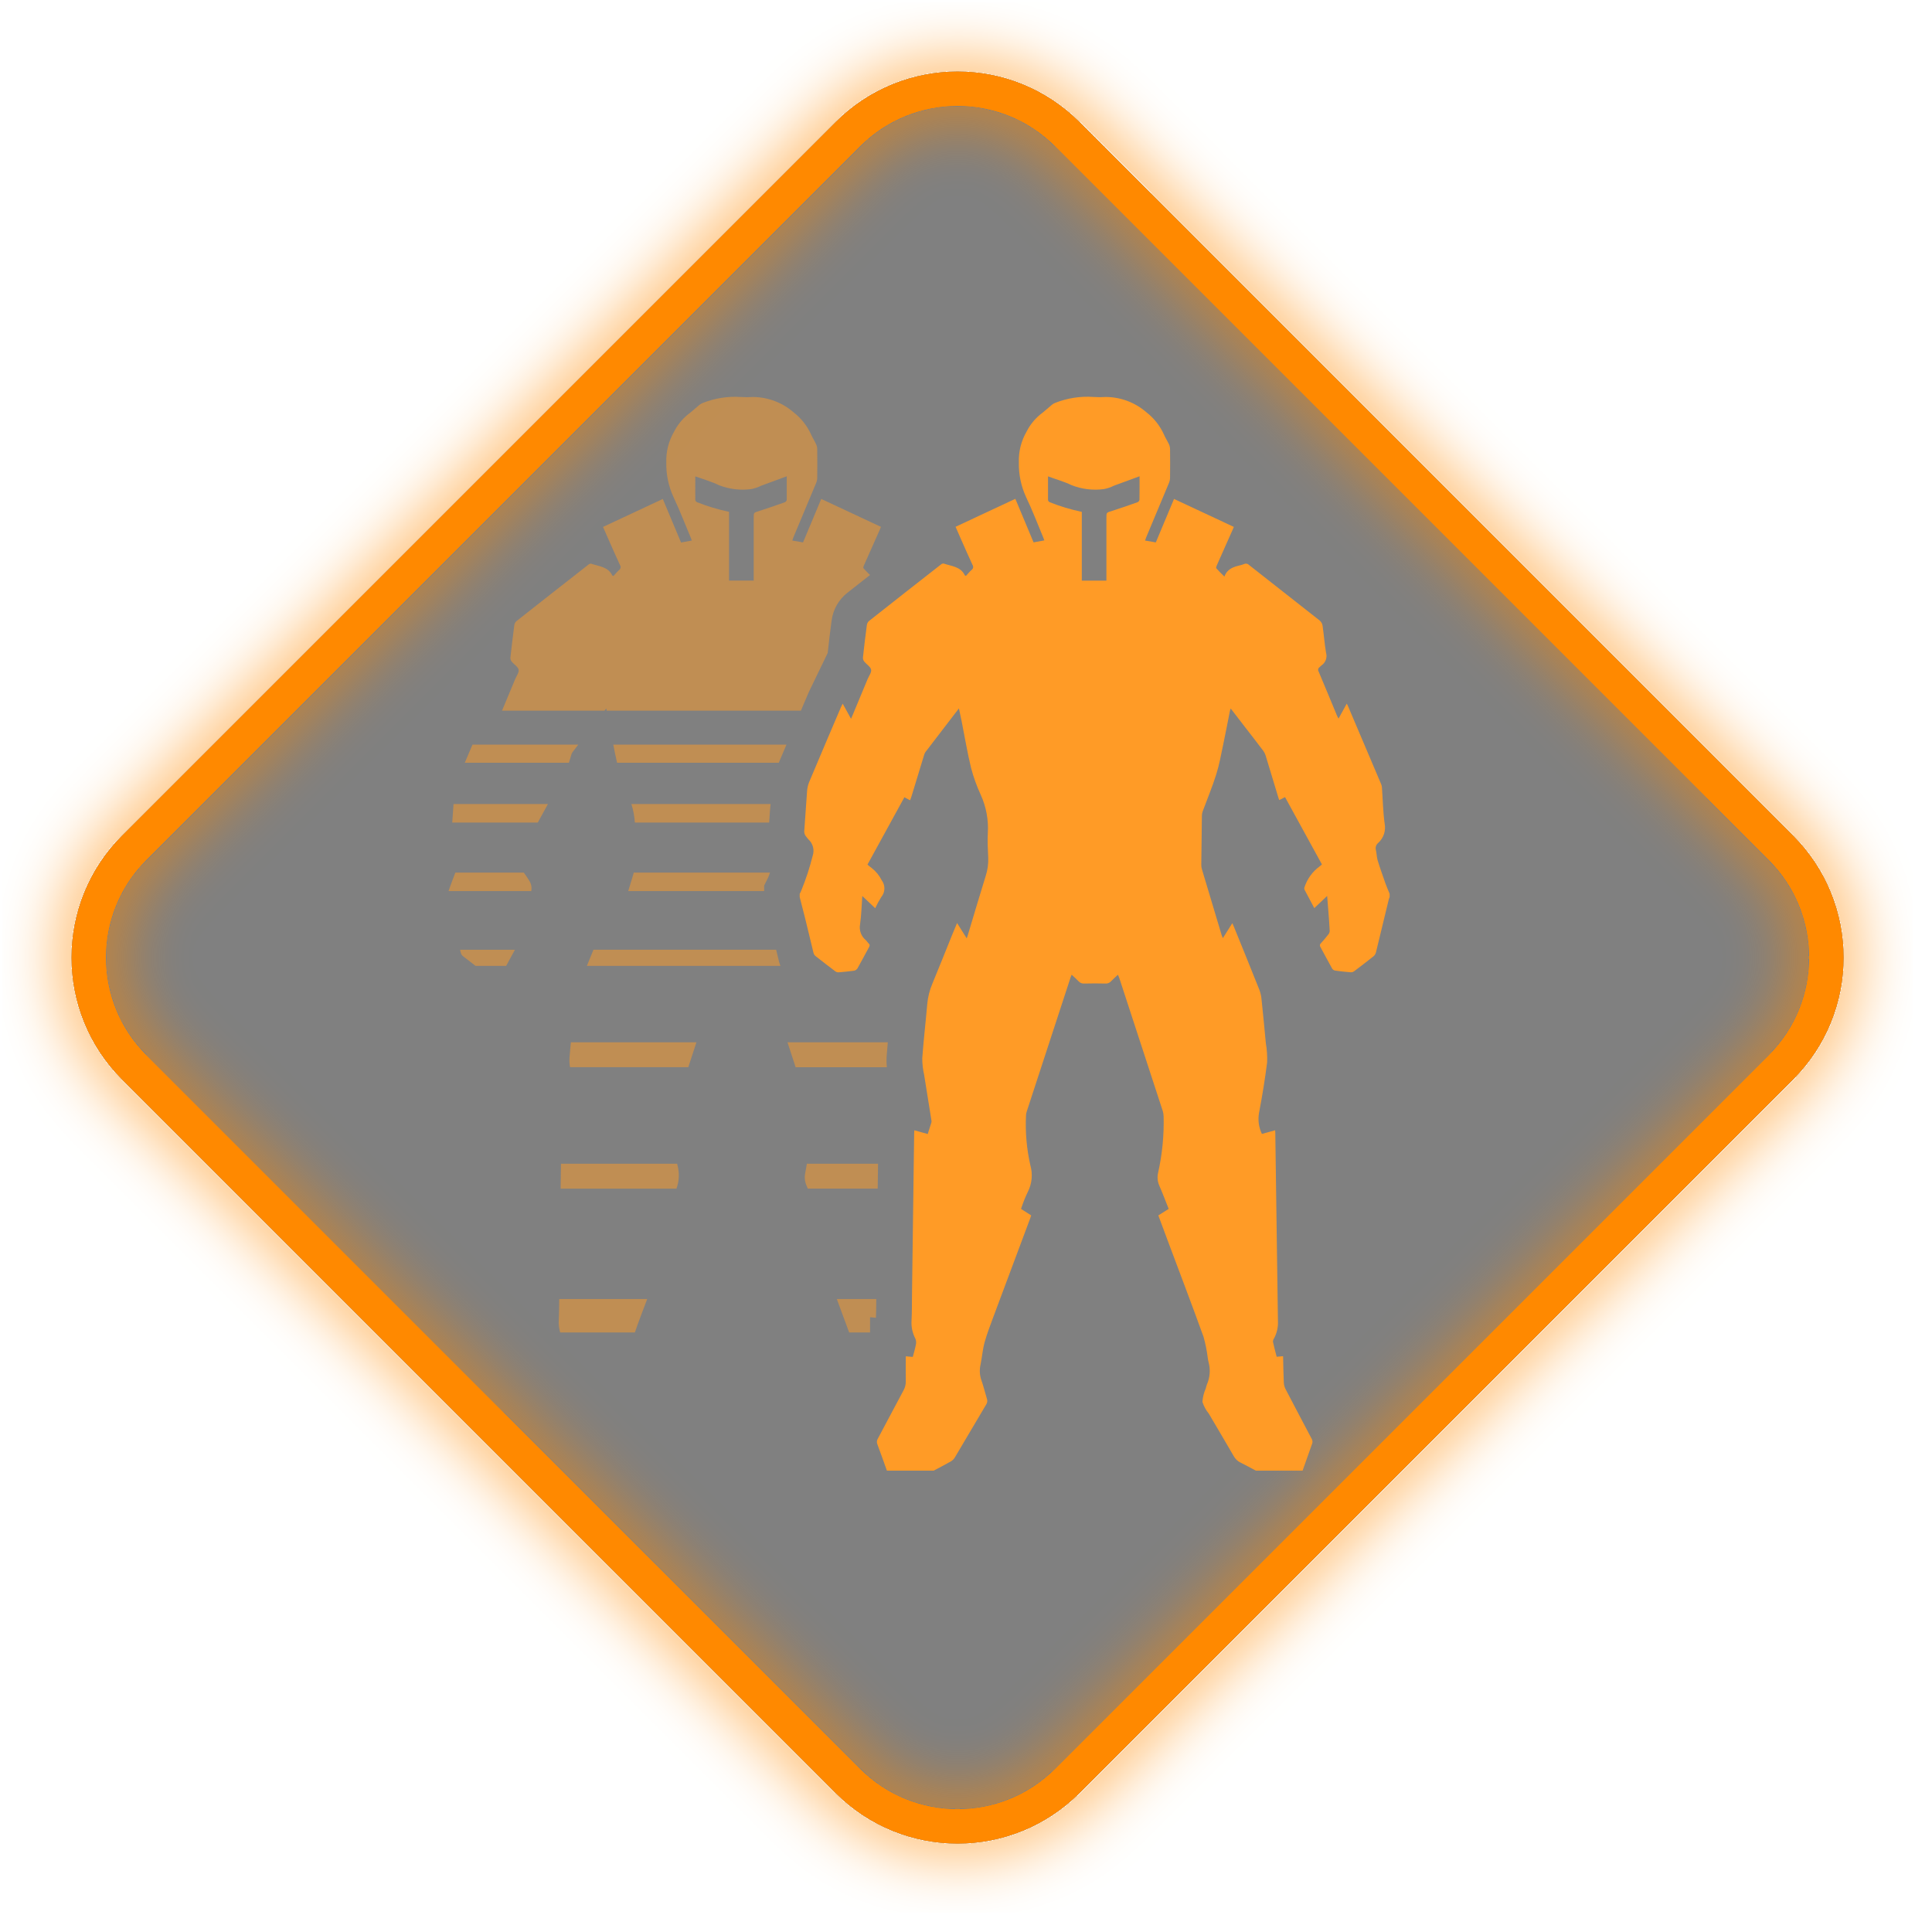
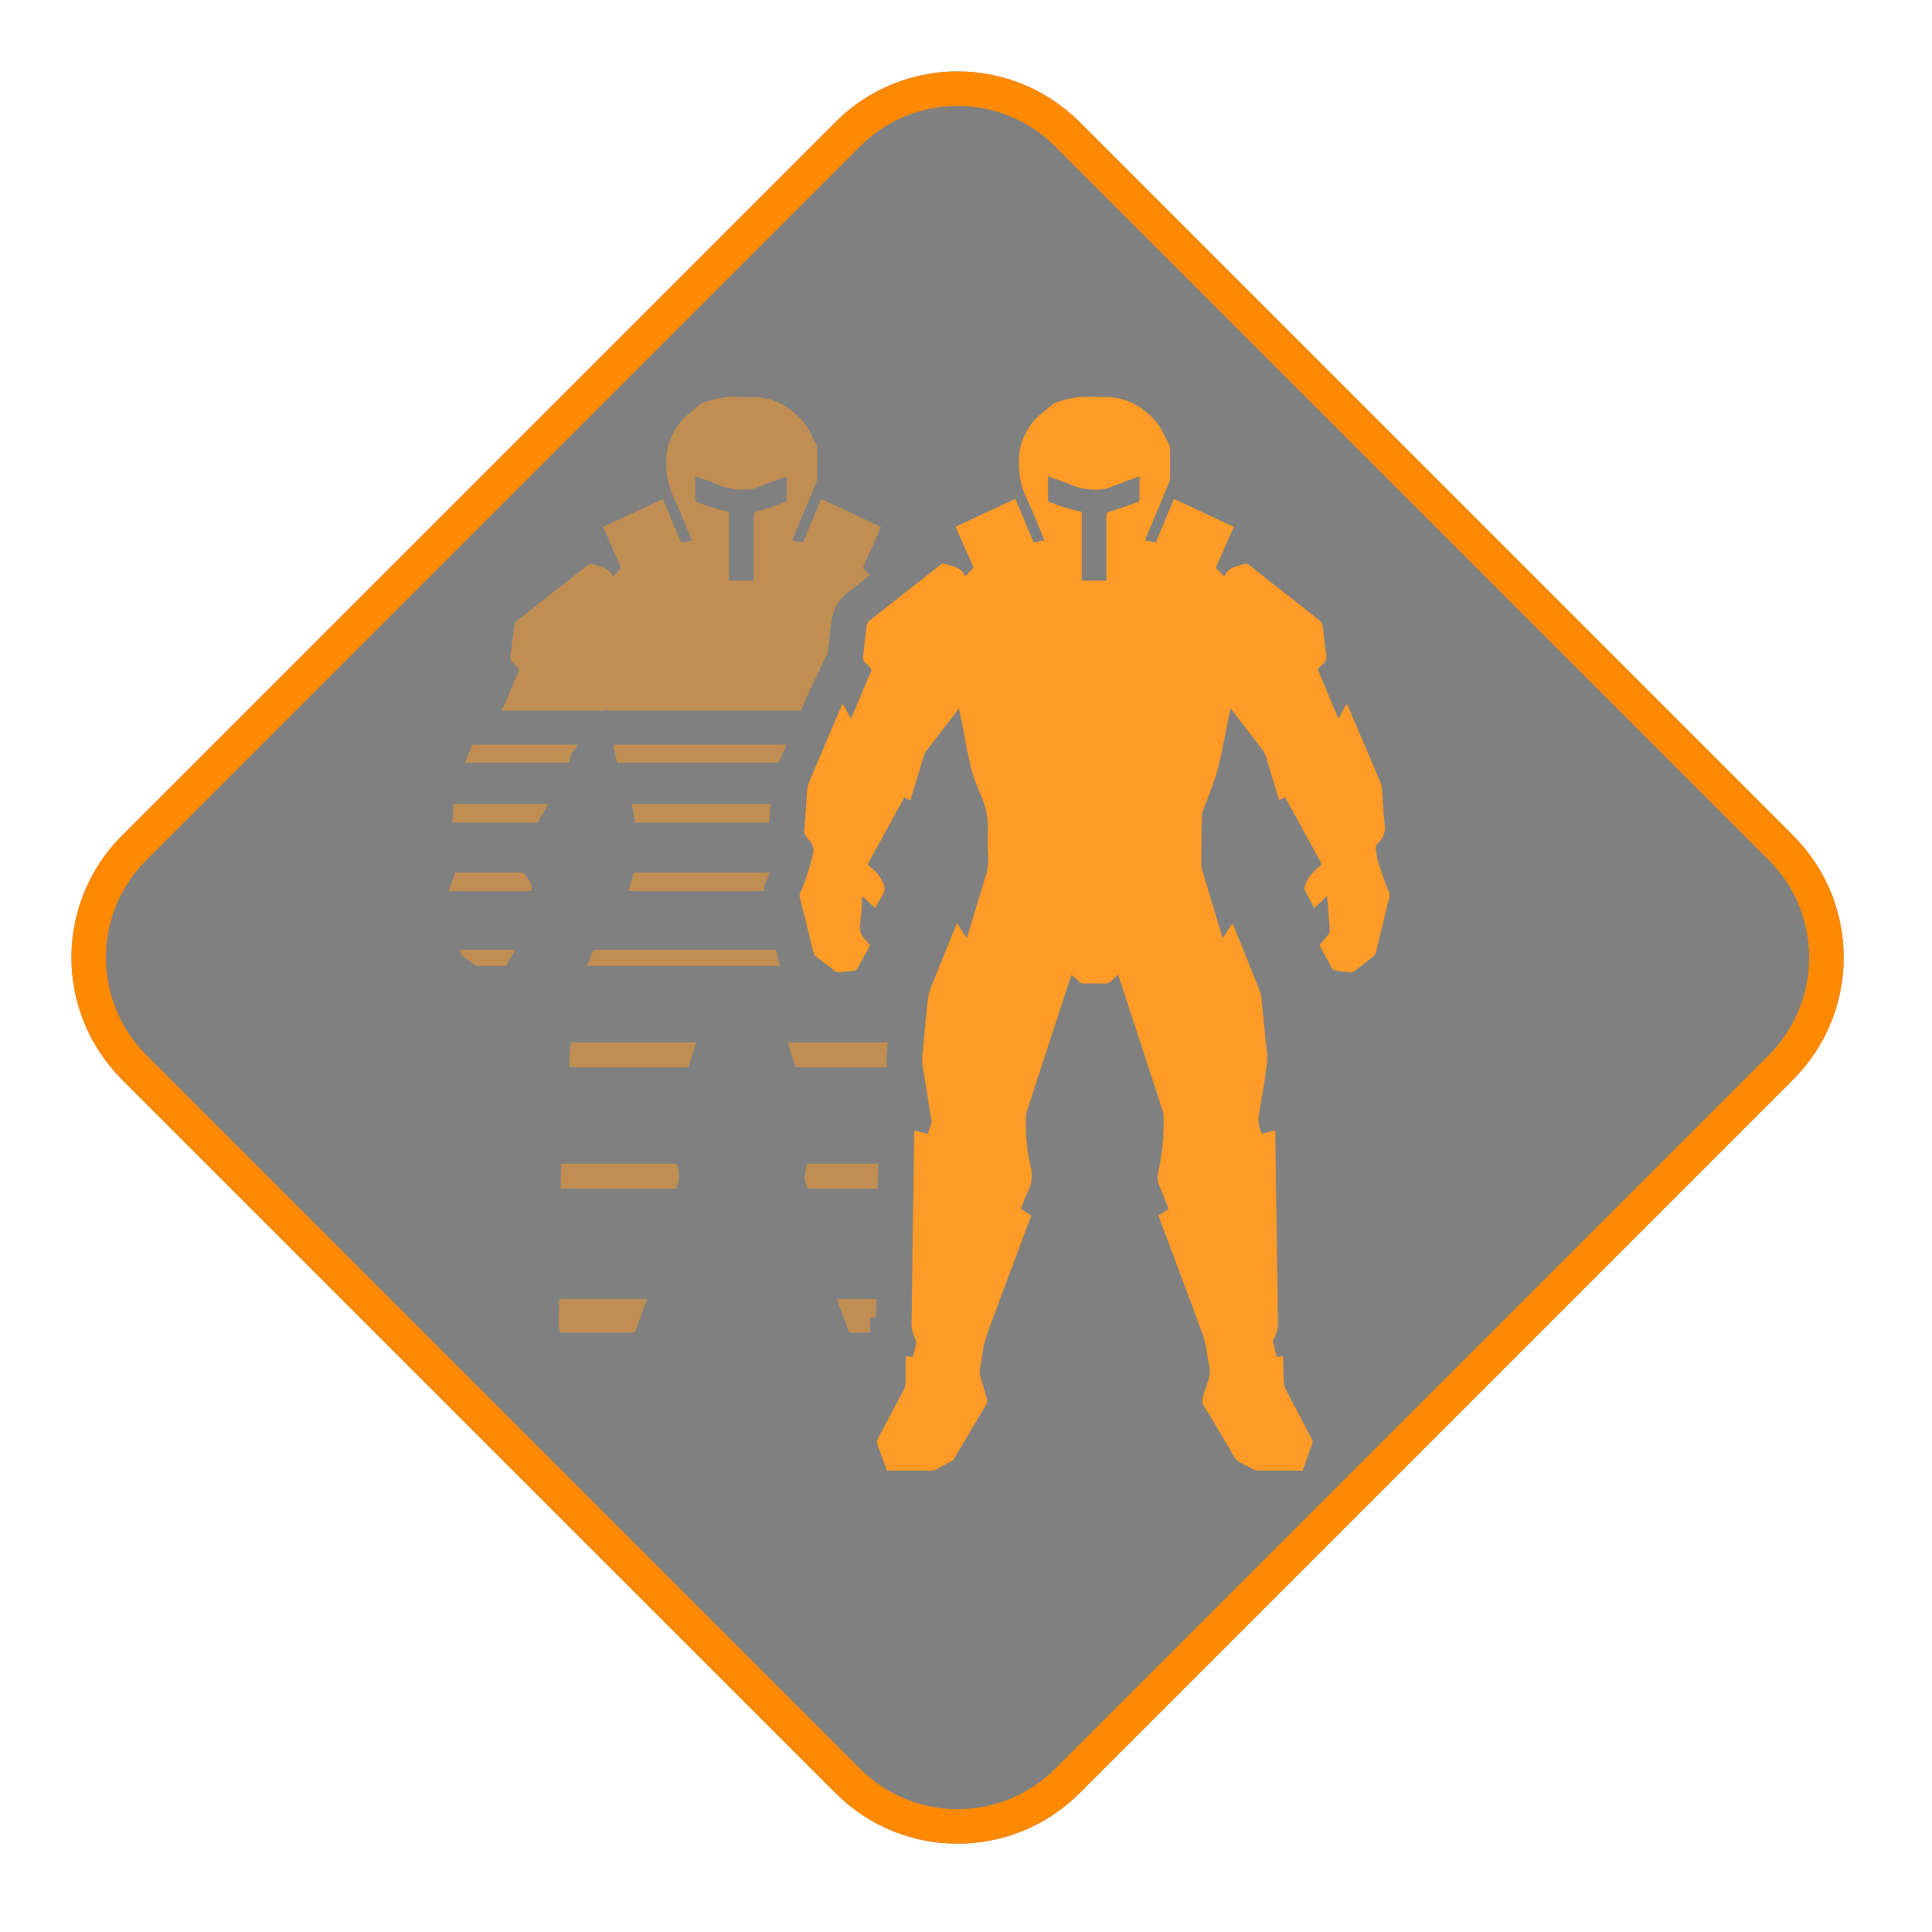
<svg xmlns="http://www.w3.org/2000/svg" width="112" height="112" viewBox="0 0 112 112" fill="none">
  <path opacity="0.498" d="M103.95 48.44L62.582 7.071C58.676 3.166 52.345 3.166 48.44 7.071L7.071 48.44C3.166 52.345 3.166 58.676 7.071 62.582L48.44 103.95C52.345 107.856 58.676 107.856 62.582 103.95L103.95 62.582C107.856 58.676 107.856 52.345 103.95 48.44Z" fill="black" />
-   <g filter="url(#filter0_d_124_428)">
-     <path d="M61.875 7.778L103.243 49.147C106.758 52.661 106.758 58.36 103.243 61.875L61.875 103.243C58.36 106.758 52.661 106.758 49.147 103.243L7.778 61.875C4.263 58.36 4.263 52.661 7.778 49.147L49.147 7.778C52.661 4.263 58.36 4.263 61.875 7.778Z" stroke="#FF8900" stroke-width="2" />
-   </g>
+   <path d="M61.875 7.778L103.243 49.147C106.758 52.661 106.758 58.36 103.243 61.875L61.875 103.243C58.36 106.758 52.661 106.758 49.147 103.243L7.778 61.875C4.263 58.36 4.263 52.661 7.778 49.147L49.147 7.778C52.661 4.263 58.36 4.263 61.875 7.778Z" stroke="#FF8900" stroke-width="2" />
  <g opacity="0.5">
    <path d="M33.012 61.354C33.004 61.525 33.014 61.697 33.045 61.866H39.902C40.06 61.384 40.217 60.903 40.374 60.422H33.095C33.066 60.733 33.034 61.044 33.012 61.354Z" fill="#FF9B26" />
    <path d="M26.716 55.243C26.735 55.314 26.775 55.378 26.832 55.425C27.075 55.617 27.323 55.805 27.569 55.994H29.341C29.513 55.683 29.681 55.37 29.851 55.058H26.671C26.686 55.119 26.7 55.181 26.716 55.243Z" fill="#FF9B26" />
    <path d="M32.391 76.553C32.379 76.786 32.407 77.019 32.474 77.243H36.804C36.904 76.949 37.011 76.657 37.119 76.366C37.25 76.013 37.383 75.66 37.519 75.307H32.419C32.413 75.723 32.413 76.138 32.391 76.553Z" fill="#FF9B26" />
    <path d="M44.994 55.057H34.402C34.278 55.369 34.15 55.681 34.023 55.993H45.244C45.21 55.909 45.182 55.823 45.158 55.736C45.102 55.51 45.048 55.283 44.994 55.057Z" fill="#FF9B26" />
    <path d="M33.107 43.798C33.122 43.731 33.148 43.667 33.185 43.609L33.524 43.166H27.39L26.944 44.217H32.981L33.107 43.798Z" fill="#FF9B26" />
    <path d="M50.779 76.392C50.794 76.08 50.795 75.766 50.797 75.453V75.307H48.511C48.752 75.951 48.99 76.597 49.226 77.243H50.439V76.362L50.779 76.392Z" fill="#FF9B26" />
    <path d="M51.402 61.206C51.421 60.945 51.443 60.684 51.467 60.424H45.651L46.123 61.868H51.412C51.39 61.648 51.386 61.426 51.402 61.206Z" fill="#FF9B26" />
    <path d="M30.361 50.584H26.397C26.27 50.931 26.128 51.272 26.015 51.624C26.015 51.636 26.005 51.646 26 51.658H30.797C30.819 51.549 30.818 51.436 30.795 51.327C30.771 51.218 30.726 51.115 30.662 51.025C30.571 50.872 30.471 50.724 30.362 50.584H30.361Z" fill="#FF9B26" />
    <path d="M46.775 67.463C46.744 67.641 46.712 67.82 46.681 67.998C46.628 68.241 46.653 68.494 46.752 68.723C46.778 68.783 46.802 68.847 46.827 68.906H50.882L50.901 67.462L46.775 67.463Z" fill="#FF9B26" />
    <path d="M46.857 40.191C46.89 40.114 46.924 40.041 46.967 39.956L47.982 37.856C48.049 37.228 48.125 36.6 48.21 35.974C48.29 35.349 48.608 34.78 49.097 34.385C49.542 34.033 49.99 33.685 50.436 33.334C50.297 33.196 50.17 33.072 50.057 32.943C50.033 32.916 50.057 32.828 50.084 32.775C50.382 32.099 50.682 31.424 50.984 30.75C51.011 30.688 51.037 30.626 51.072 30.543L47.608 28.923L46.553 31.443L45.929 31.335C45.955 31.262 45.975 31.2 45.999 31.14C46.438 30.089 46.877 29.039 47.316 27.991C47.354 27.899 47.375 27.8 47.376 27.701C47.382 27.142 47.382 26.583 47.376 26.025C47.373 25.927 47.349 25.83 47.306 25.742C47.216 25.549 47.099 25.37 47.014 25.174C46.787 24.679 46.444 24.245 46.014 23.911C45.362 23.34 44.527 23.022 43.661 23.014C43.423 23.03 43.184 23.03 42.946 23.014C42.194 22.964 41.441 23.082 40.741 23.36C40.671 23.386 40.606 23.423 40.548 23.47C40.32 23.657 40.106 23.862 39.869 24.036C39.541 24.305 39.273 24.64 39.081 25.018C38.762 25.562 38.604 26.187 38.626 26.818C38.612 27.504 38.754 28.185 39.04 28.81C39.405 29.578 39.707 30.376 40.04 31.161C40.062 31.213 40.079 31.266 40.105 31.335L39.481 31.45C39.128 30.609 38.781 29.775 38.424 28.926L34.958 30.546C35.066 30.792 35.169 31.031 35.274 31.268C35.495 31.768 35.713 32.268 35.942 32.758C35.973 32.804 35.984 32.86 35.974 32.914C35.963 32.968 35.932 33.017 35.886 33.048C35.766 33.156 35.663 33.283 35.563 33.391C35.517 33.372 35.5 33.37 35.496 33.362C35.248 32.844 34.716 32.835 34.269 32.677C34.243 32.674 34.216 32.677 34.191 32.685C34.165 32.693 34.142 32.706 34.122 32.724C32.722 33.817 31.325 34.913 29.932 36.013C29.866 36.075 29.825 36.159 29.814 36.25C29.731 36.877 29.656 37.505 29.587 38.135C29.586 38.218 29.616 38.299 29.67 38.363C29.8 38.522 30.028 38.65 30.063 38.822C30.098 38.994 29.936 39.189 29.863 39.373C29.61 39.981 29.357 40.59 29.103 41.198H35.045L35.145 41.07C35.155 41.115 35.163 41.153 35.172 41.198H46.429L46.495 41.042L46.857 40.191ZM45.608 28.975C45.602 29.005 45.59 29.033 45.571 29.057C45.552 29.081 45.528 29.101 45.5 29.114C45 29.292 44.5 29.468 43.992 29.628C43.692 29.722 43.692 29.711 43.692 30.028V33.657H42.264V29.67C41.63 29.538 41.009 29.351 40.408 29.112C40.383 29.101 40.361 29.084 40.344 29.063C40.326 29.042 40.314 29.017 40.308 28.991C40.301 28.54 40.308 28.091 40.308 27.616C40.778 27.787 41.244 27.916 41.673 28.125C42.263 28.357 42.901 28.436 43.53 28.356C43.739 28.319 43.941 28.251 44.13 28.156C44.608 27.981 45.094 27.802 45.608 27.612C45.608 28.085 45.608 28.53 45.608 28.975Z" fill="#FF9B26" />
    <path d="M35.552 43.166C35.619 43.518 35.692 43.868 35.772 44.217H45.147C45.295 43.867 45.444 43.516 45.593 43.166H35.552Z" fill="#FF9B26" />
    <path d="M44.539 50.853C44.57 50.762 44.605 50.673 44.639 50.584H36.739C36.725 50.642 36.71 50.7 36.692 50.758C36.598 51.058 36.509 51.358 36.418 51.658H44.299V51.341C44.299 51.341 44.531 50.872 44.539 50.853Z" fill="#FF9B26" />
    <path d="M39.257 67.463H32.52C32.513 67.944 32.507 68.425 32.501 68.907H39.215C39.375 68.472 39.396 67.999 39.274 67.553C39.267 67.523 39.263 67.497 39.257 67.463Z" fill="#FF9B26" />
    <path d="M44.67 46.611H36.603C36.712 46.959 36.779 47.32 36.803 47.685H44.589C44.607 47.437 44.624 47.188 44.641 46.94C44.653 46.831 44.661 46.721 44.67 46.611Z" fill="#FF9B26" />
    <path d="M26.217 47.685H31.175L31.764 46.611H26.292C26.268 46.969 26.242 47.327 26.217 47.685Z" fill="#FF9B26" />
  </g>
  <path d="M75.512 85.255H72.801C72.509 85.099 72.222 84.936 71.924 84.792C71.754 84.713 71.614 84.582 71.524 84.418C71.048 83.593 70.56 82.775 70.078 81.954C69.912 81.751 69.786 81.518 69.706 81.269C69.724 81.002 69.788 80.74 69.898 80.496C69.92 80.418 69.936 80.338 69.965 80.262C70.148 79.847 70.18 79.382 70.057 78.947C70.039 78.874 70.025 78.799 70.016 78.725C69.966 78.309 69.884 77.898 69.77 77.495C69.095 75.63 68.389 73.777 67.694 71.92C67.513 71.435 67.333 70.95 67.15 70.459L67.75 70.08C67.565 69.618 67.397 69.166 67.203 68.726C67.104 68.497 67.08 68.242 67.134 67.999C67.376 66.922 67.485 65.82 67.456 64.717C67.453 64.617 67.438 64.519 67.412 64.423C66.573 61.848 65.731 59.274 64.888 56.701C64.868 56.641 64.84 56.583 64.809 56.506C64.661 56.644 64.527 56.758 64.409 56.885C64.368 56.931 64.316 56.967 64.259 56.99C64.202 57.013 64.14 57.022 64.078 57.017C63.671 57.006 63.264 57.006 62.857 57.017C62.795 57.022 62.733 57.013 62.676 56.99C62.618 56.967 62.567 56.931 62.526 56.885C62.402 56.755 62.266 56.639 62.126 56.506C62.102 56.564 62.085 56.596 62.073 56.63C61.218 59.239 60.364 61.849 59.513 64.459C59.493 64.524 59.482 64.591 59.479 64.659C59.431 65.63 59.516 66.603 59.731 67.552C59.88 68.071 59.825 68.628 59.577 69.108C59.447 69.378 59.334 69.657 59.238 69.942C59.221 69.987 59.208 70.033 59.192 70.082L59.779 70.458C59.759 70.517 59.747 70.558 59.732 70.6L57.577 76.366C57.399 76.846 57.214 77.326 57.077 77.819C56.964 78.233 56.931 78.669 56.846 79.093C56.774 79.397 56.789 79.715 56.891 80.01C57.018 80.362 57.101 80.73 57.212 81.088C57.231 81.142 57.237 81.201 57.23 81.258C57.223 81.316 57.203 81.371 57.171 81.419C56.559 82.447 55.955 83.48 55.342 84.508C55.282 84.6 55.2 84.677 55.103 84.73C54.783 84.912 54.455 85.08 54.13 85.253H51.414C51.23 84.741 51.05 84.227 50.859 83.718C50.839 83.666 50.831 83.611 50.836 83.556C50.84 83.501 50.858 83.448 50.888 83.402C51.388 82.469 51.878 81.531 52.378 80.602C52.469 80.438 52.515 80.254 52.51 80.067C52.501 79.592 52.51 79.115 52.51 78.626L52.915 78.662C52.978 78.42 53.052 78.181 53.097 77.937C53.121 77.825 53.11 77.707 53.065 77.602C52.896 77.28 52.819 76.918 52.843 76.555C52.869 76.048 52.863 75.539 52.87 75.031C52.911 71.931 52.953 68.831 52.994 65.731C52.994 65.666 53 65.601 53.004 65.524L53.782 65.74C53.858 65.503 53.929 65.285 53.996 65.063C54.004 65.026 54.004 64.989 53.996 64.953C53.856 64.075 53.711 63.198 53.575 62.319C53.502 62.002 53.465 61.677 53.464 61.352C53.54 60.302 53.664 59.252 53.754 58.207C53.791 57.796 53.892 57.394 54.054 57.015C54.438 56.091 54.807 55.16 55.182 54.231C55.275 54.002 55.369 53.773 55.482 53.51L56.042 54.397C56.068 54.325 56.083 54.286 56.095 54.245C56.445 53.083 56.787 51.919 57.148 50.76C57.255 50.426 57.302 50.076 57.288 49.726C57.268 49.244 57.238 48.759 57.266 48.278C57.31 47.527 57.171 46.776 56.861 46.091C56.627 45.585 56.438 45.06 56.295 44.521C56.076 43.621 55.926 42.706 55.745 41.798C55.699 41.565 55.645 41.334 55.59 41.066C54.921 41.938 54.278 42.772 53.64 43.609C53.603 43.667 53.577 43.731 53.562 43.798C53.317 44.594 53.075 45.39 52.834 46.186C52.813 46.254 52.786 46.32 52.759 46.393L52.428 46.217L50.288 50.122C50.381 50.198 50.454 50.269 50.536 50.322C50.776 50.51 50.972 50.749 51.108 51.022C51.217 51.164 51.274 51.339 51.27 51.518C51.266 51.697 51.201 51.869 51.086 52.006C50.955 52.212 50.838 52.427 50.736 52.65L49.988 51.941C49.947 52.517 49.935 53.052 49.86 53.577C49.827 53.747 49.84 53.923 49.899 54.087C49.958 54.25 50.06 54.394 50.194 54.504C50.254 54.558 50.294 54.635 50.354 54.689C50.437 54.763 50.424 54.827 50.374 54.917C50.149 55.322 49.937 55.735 49.709 56.138C49.686 56.172 49.657 56.202 49.623 56.226C49.588 56.249 49.55 56.265 49.509 56.273C49.209 56.314 48.909 56.344 48.609 56.367C48.542 56.368 48.477 56.348 48.423 56.308C48.037 56.017 47.655 55.722 47.276 55.423C47.219 55.375 47.179 55.312 47.16 55.241C46.991 54.555 46.832 53.866 46.66 53.179C46.56 52.787 46.46 52.397 46.36 52.006V51.818C46.396 51.753 46.428 51.687 46.454 51.618C46.72 50.97 46.939 50.304 47.108 49.625C47.167 49.459 47.175 49.279 47.133 49.108C47.09 48.937 46.999 48.782 46.869 48.663C46.828 48.628 46.802 48.571 46.761 48.533C46.707 48.477 46.666 48.41 46.643 48.336C46.62 48.262 46.615 48.183 46.629 48.107C46.685 47.369 46.729 46.63 46.785 45.893C46.794 45.712 46.832 45.535 46.896 45.366C47.508 43.906 48.131 42.45 48.752 40.993C48.778 40.933 48.809 40.875 48.852 40.793L49.335 41.669C49.374 41.581 49.397 41.531 49.418 41.48L50.298 39.365C50.375 39.18 50.535 38.977 50.498 38.814C50.461 38.651 50.234 38.514 50.105 38.355C50.052 38.291 50.024 38.21 50.025 38.127C50.092 37.498 50.167 36.87 50.252 36.242C50.263 36.151 50.304 36.068 50.37 36.005C51.763 34.904 53.159 33.808 54.559 32.716C54.579 32.698 54.602 32.685 54.628 32.677C54.653 32.669 54.68 32.666 54.706 32.669C55.154 32.827 55.686 32.835 55.933 33.354C55.933 33.362 55.954 33.364 56 33.383C56.1 33.275 56.2 33.148 56.323 33.04C56.369 33.008 56.4 32.961 56.411 32.906C56.421 32.852 56.41 32.796 56.379 32.75C56.15 32.256 55.932 31.757 55.711 31.26C55.605 31.023 55.504 30.784 55.395 30.538L58.861 28.918L59.917 31.442L60.541 31.327C60.515 31.258 60.498 31.203 60.476 31.153C60.147 30.367 59.845 29.57 59.476 28.802C59.191 28.177 59.05 27.496 59.065 26.81C59.042 26.179 59.2 25.555 59.518 25.01C59.71 24.632 59.979 24.297 60.306 24.028C60.543 23.853 60.757 23.648 60.985 23.462C61.043 23.415 61.108 23.378 61.178 23.352C61.883 23.075 62.641 22.959 63.396 23.013C63.634 23.029 63.873 23.029 64.111 23.013C64.978 23.019 65.814 23.337 66.467 23.908C66.897 24.243 67.24 24.676 67.467 25.172C67.55 25.372 67.667 25.547 67.759 25.74C67.802 25.828 67.825 25.925 67.829 26.023C67.836 26.581 67.836 27.14 67.829 27.699C67.827 27.798 67.807 27.897 67.769 27.989C67.332 29.041 66.892 30.092 66.45 31.141C66.425 31.201 66.406 31.263 66.38 31.336L67.004 31.444L68.059 28.924L71.526 30.545C71.492 30.628 71.466 30.689 71.438 30.752C71.138 31.426 70.838 32.102 70.538 32.779C70.515 32.831 70.486 32.919 70.51 32.945C70.648 33.103 70.8 33.245 70.98 33.426C71.148 32.962 71.524 32.859 71.907 32.767C71.98 32.75 72.052 32.726 72.121 32.697C72.168 32.675 72.222 32.668 72.273 32.678C72.324 32.688 72.371 32.714 72.407 32.752C73.772 33.828 75.141 34.897 76.507 35.975C76.593 36.05 76.651 36.152 76.67 36.265C76.746 36.786 76.784 37.312 76.87 37.83C76.912 37.966 76.909 38.112 76.861 38.246C76.814 38.38 76.724 38.495 76.606 38.575C76.565 38.603 76.537 38.649 76.498 38.675C76.477 38.688 76.46 38.705 76.446 38.725C76.432 38.745 76.422 38.768 76.417 38.792C76.412 38.816 76.412 38.84 76.416 38.864C76.42 38.888 76.43 38.911 76.443 38.932C76.807 39.791 77.16 40.653 77.519 41.514C77.537 41.555 77.564 41.597 77.597 41.657L78.074 40.788C78.106 40.851 78.121 40.878 78.133 40.906C78.78 42.426 79.426 43.947 80.071 45.469C80.094 45.526 80.108 45.587 80.112 45.649C80.162 46.349 80.174 47.056 80.27 47.749C80.309 47.953 80.294 48.163 80.228 48.36C80.161 48.557 80.044 48.733 79.889 48.871C79.83 48.921 79.786 48.988 79.764 49.062C79.742 49.137 79.743 49.216 79.765 49.291C79.81 49.485 79.806 49.691 79.865 49.883C80.002 50.331 80.165 50.772 80.316 51.214C80.388 51.414 80.477 51.614 80.559 51.814V52.002C80.542 52.034 80.528 52.067 80.518 52.102C80.27 53.136 80.02 54.17 79.767 55.202C79.746 55.291 79.698 55.371 79.63 55.432C79.258 55.732 78.879 56.019 78.498 56.306C78.444 56.346 78.379 56.366 78.312 56.365C78.006 56.341 77.7 56.31 77.396 56.265C77.361 56.258 77.328 56.244 77.299 56.225C77.27 56.205 77.245 56.179 77.226 56.15C76.993 55.736 76.774 55.312 76.544 54.895C76.521 54.862 76.511 54.823 76.517 54.783C76.522 54.744 76.542 54.709 76.573 54.684C76.724 54.516 76.873 54.343 77.009 54.166C77.055 54.109 77.082 54.039 77.084 53.966C77.068 53.616 77.04 53.266 77.014 52.915C76.991 52.601 76.964 52.287 76.936 51.938L76.191 52.644C75.991 52.272 75.803 51.919 75.619 51.565C75.611 51.546 75.607 51.525 75.607 51.505C75.607 51.484 75.611 51.464 75.619 51.445C75.775 50.959 76.079 50.536 76.49 50.234C76.541 50.197 76.589 50.155 76.633 50.11L74.495 46.21L74.159 46.383C74.142 46.336 74.127 46.3 74.118 46.268C73.87 45.44 73.618 44.613 73.367 43.79C73.338 43.695 73.292 43.605 73.233 43.526C72.878 43.056 72.517 42.589 72.157 42.126L71.346 41.073C71.329 41.116 71.314 41.159 71.301 41.204C71.171 41.855 71.05 42.504 70.912 43.156C70.788 43.742 70.682 44.336 70.502 44.907C70.277 45.622 69.986 46.317 69.726 47.021C69.697 47.096 69.68 47.175 69.676 47.256C69.661 48.216 69.649 49.176 69.64 50.136C69.639 50.223 69.652 50.309 69.677 50.393C70.054 51.659 70.432 52.924 70.813 54.186C70.831 54.247 70.859 54.304 70.89 54.386L71.439 53.517C71.476 53.6 71.502 53.654 71.525 53.71C72.025 54.94 72.525 56.168 73.015 57.401C73.079 57.577 73.119 57.76 73.134 57.947C73.223 58.788 73.303 59.631 73.382 60.471C73.446 60.841 73.471 61.217 73.456 61.593C73.332 62.574 73.171 63.551 72.986 64.522C72.914 64.934 72.973 65.359 73.154 65.736L73.921 65.523C73.921 65.578 73.929 65.615 73.93 65.653C73.979 69.291 74.03 72.93 74.083 76.568C74.103 76.918 74.027 77.266 73.864 77.577C73.82 77.637 73.796 77.709 73.794 77.784C73.856 78.076 73.936 78.363 74.01 78.653L74.382 78.62C74.394 79.133 74.4 79.634 74.423 80.134C74.428 80.269 74.462 80.402 74.523 80.524C75.023 81.491 75.539 82.452 76.044 83.418C76.084 83.49 76.096 83.576 76.078 83.657C75.893 84.192 75.701 84.725 75.512 85.255ZM66.061 27.611C65.547 27.8 65.061 27.98 64.575 28.156C64.386 28.252 64.184 28.319 63.975 28.356C63.347 28.436 62.709 28.357 62.12 28.125C61.69 27.918 61.22 27.788 60.755 27.616C60.755 28.089 60.755 28.54 60.755 28.991C60.761 29.018 60.773 29.043 60.79 29.065C60.807 29.086 60.83 29.104 60.855 29.115C61.457 29.354 62.079 29.541 62.713 29.673V33.66H64.14V30.027C64.14 29.708 64.14 29.72 64.44 29.627C64.946 29.466 65.448 29.29 65.948 29.113C65.975 29.099 65.999 29.08 66.018 29.056C66.037 29.032 66.05 29.004 66.056 28.974C66.065 28.53 66.061 28.085 66.061 27.611Z" fill="#FF9B26" />
-   <defs>
-     <filter id="filter0_d_124_428" x="0.142" y="0.142" width="110.737" height="110.737" filterUnits="userSpaceOnUse" color-interpolation-filters="sRGB">
-       <feFlood flood-opacity="0" result="BackgroundImageFix" />
-       <feColorMatrix in="SourceAlpha" type="matrix" values="0 0 0 0 0 0 0 0 0 0 0 0 0 0 0 0 0 0 127 0" result="hardAlpha" />
-       <feOffset />
-       <feGaussianBlur stdDeviation="2" />
-       <feComposite in2="hardAlpha" operator="out" />
-       <feColorMatrix type="matrix" values="0 0 0 0 1 0 0 0 0 0.537 0 0 0 0 0 0 0 0 1 0" />
-       <feBlend mode="normal" in2="BackgroundImageFix" result="effect1_dropShadow_124_428" />
-       <feBlend mode="normal" in="SourceGraphic" in2="effect1_dropShadow_124_428" result="shape" />
-     </filter>
-   </defs>
</svg>
